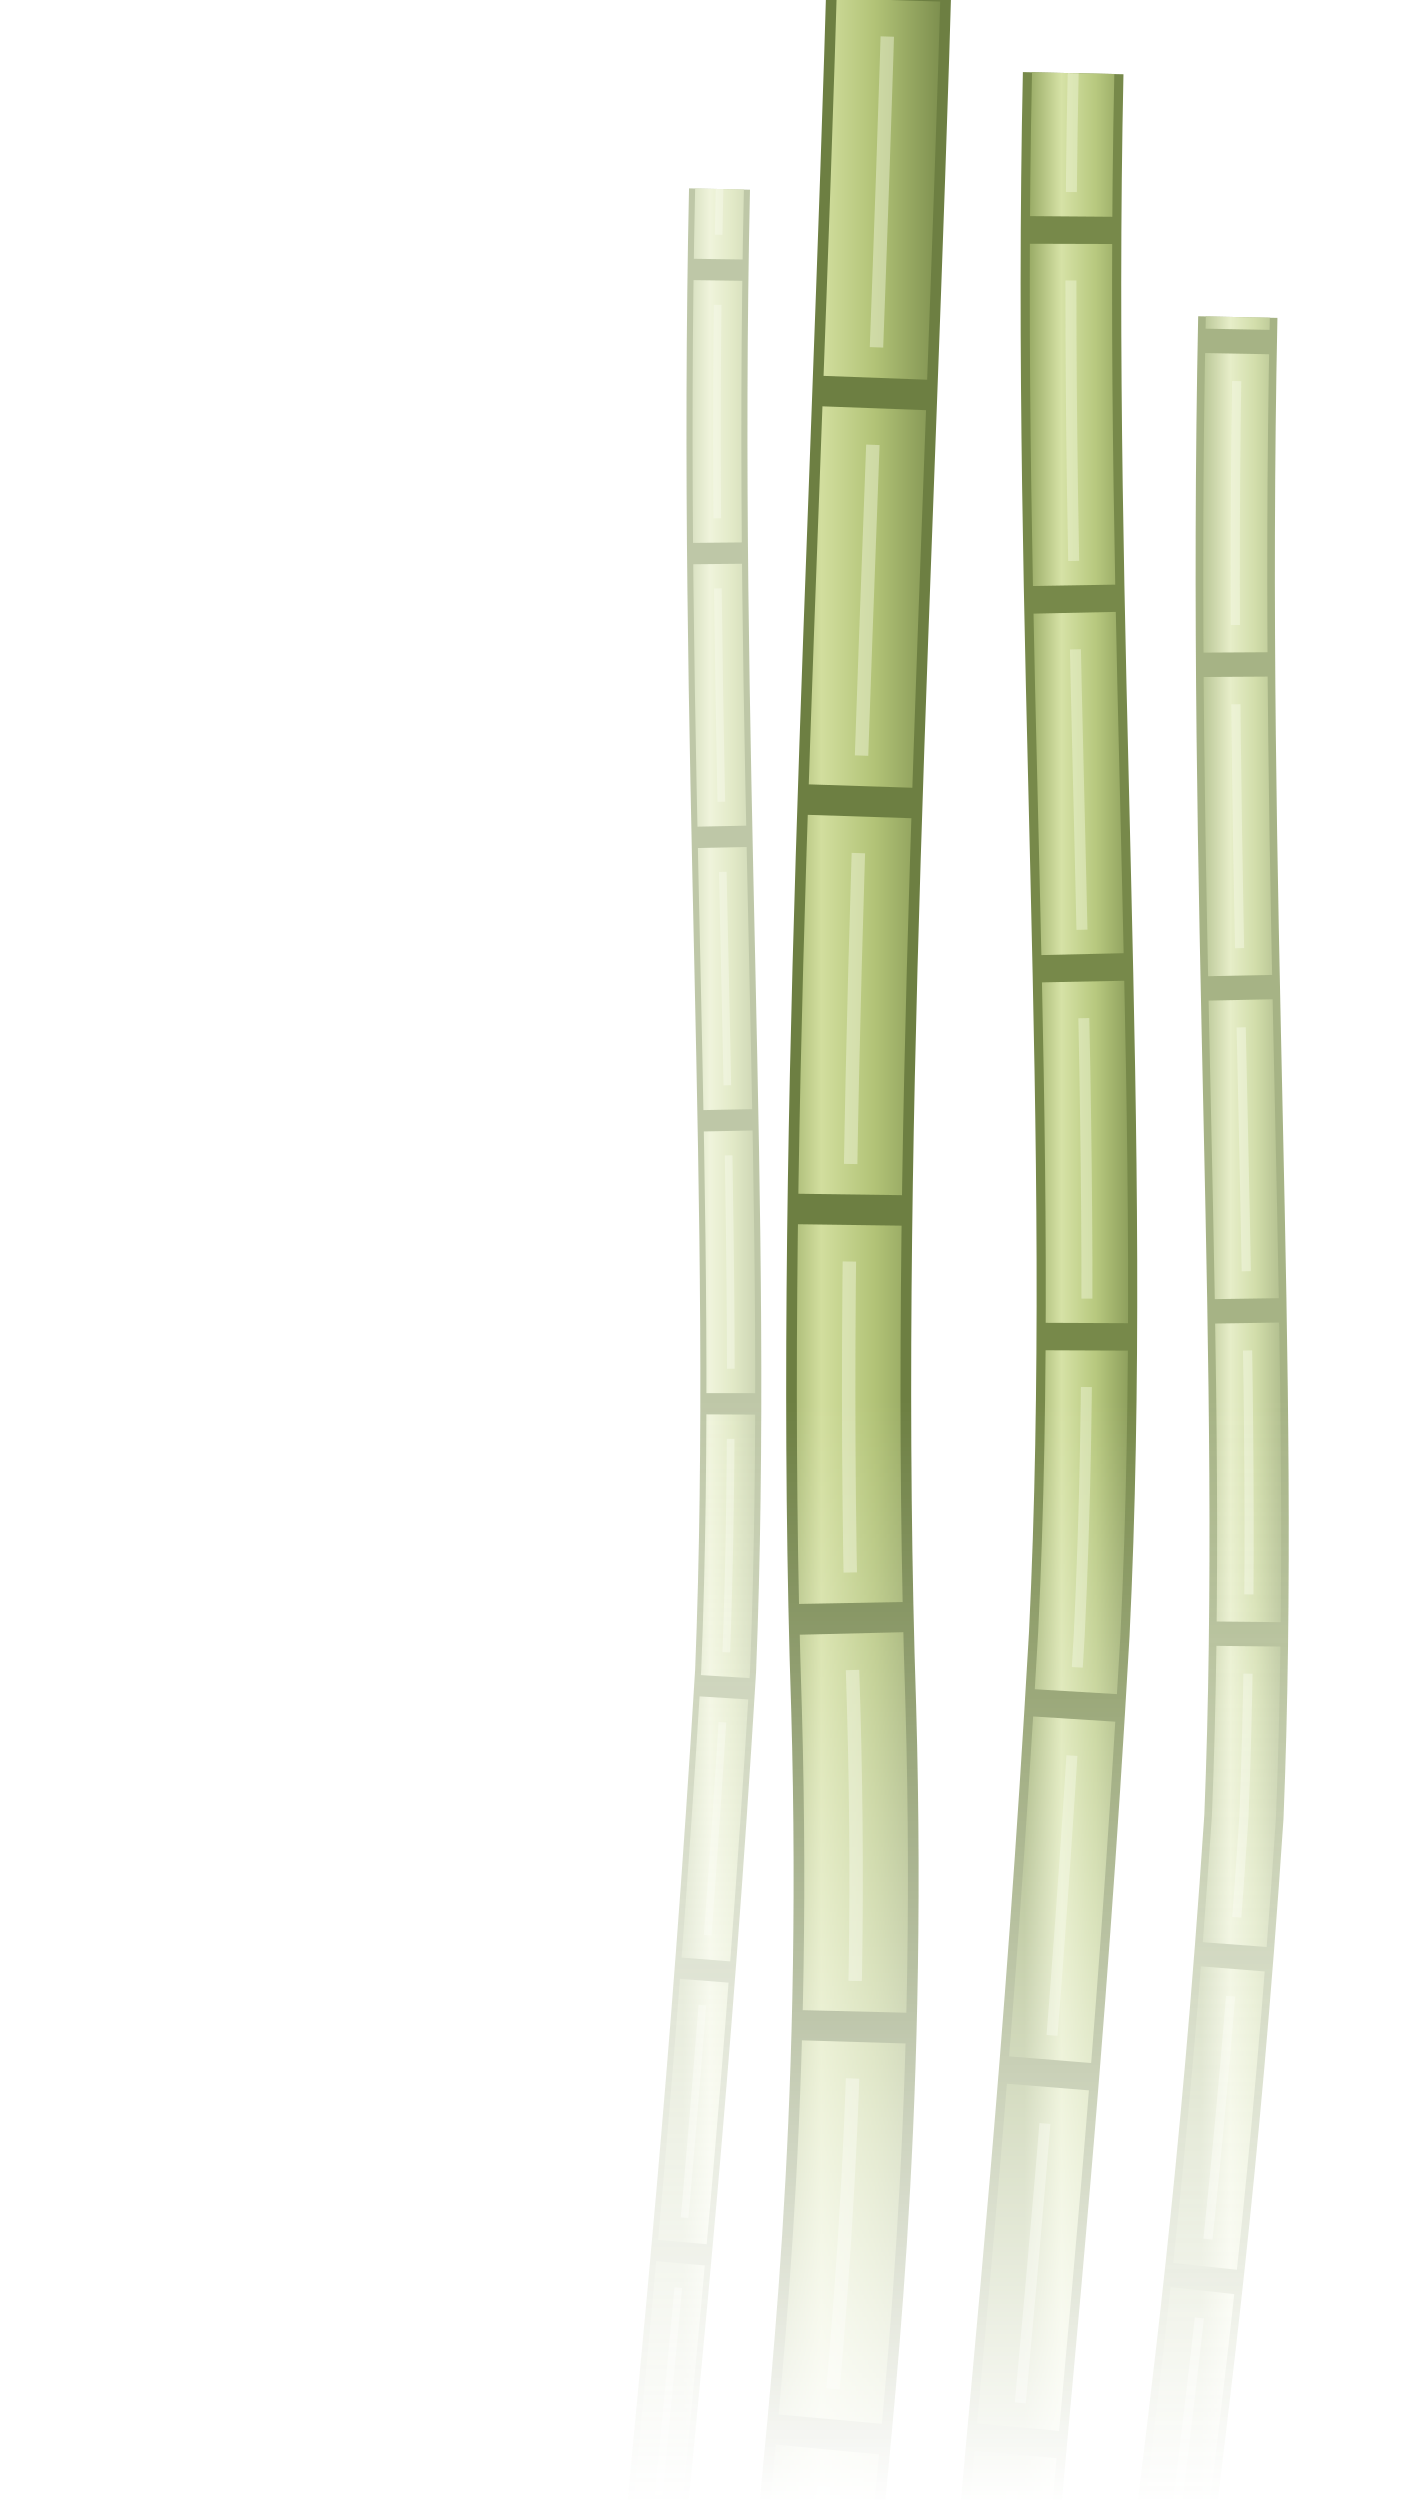
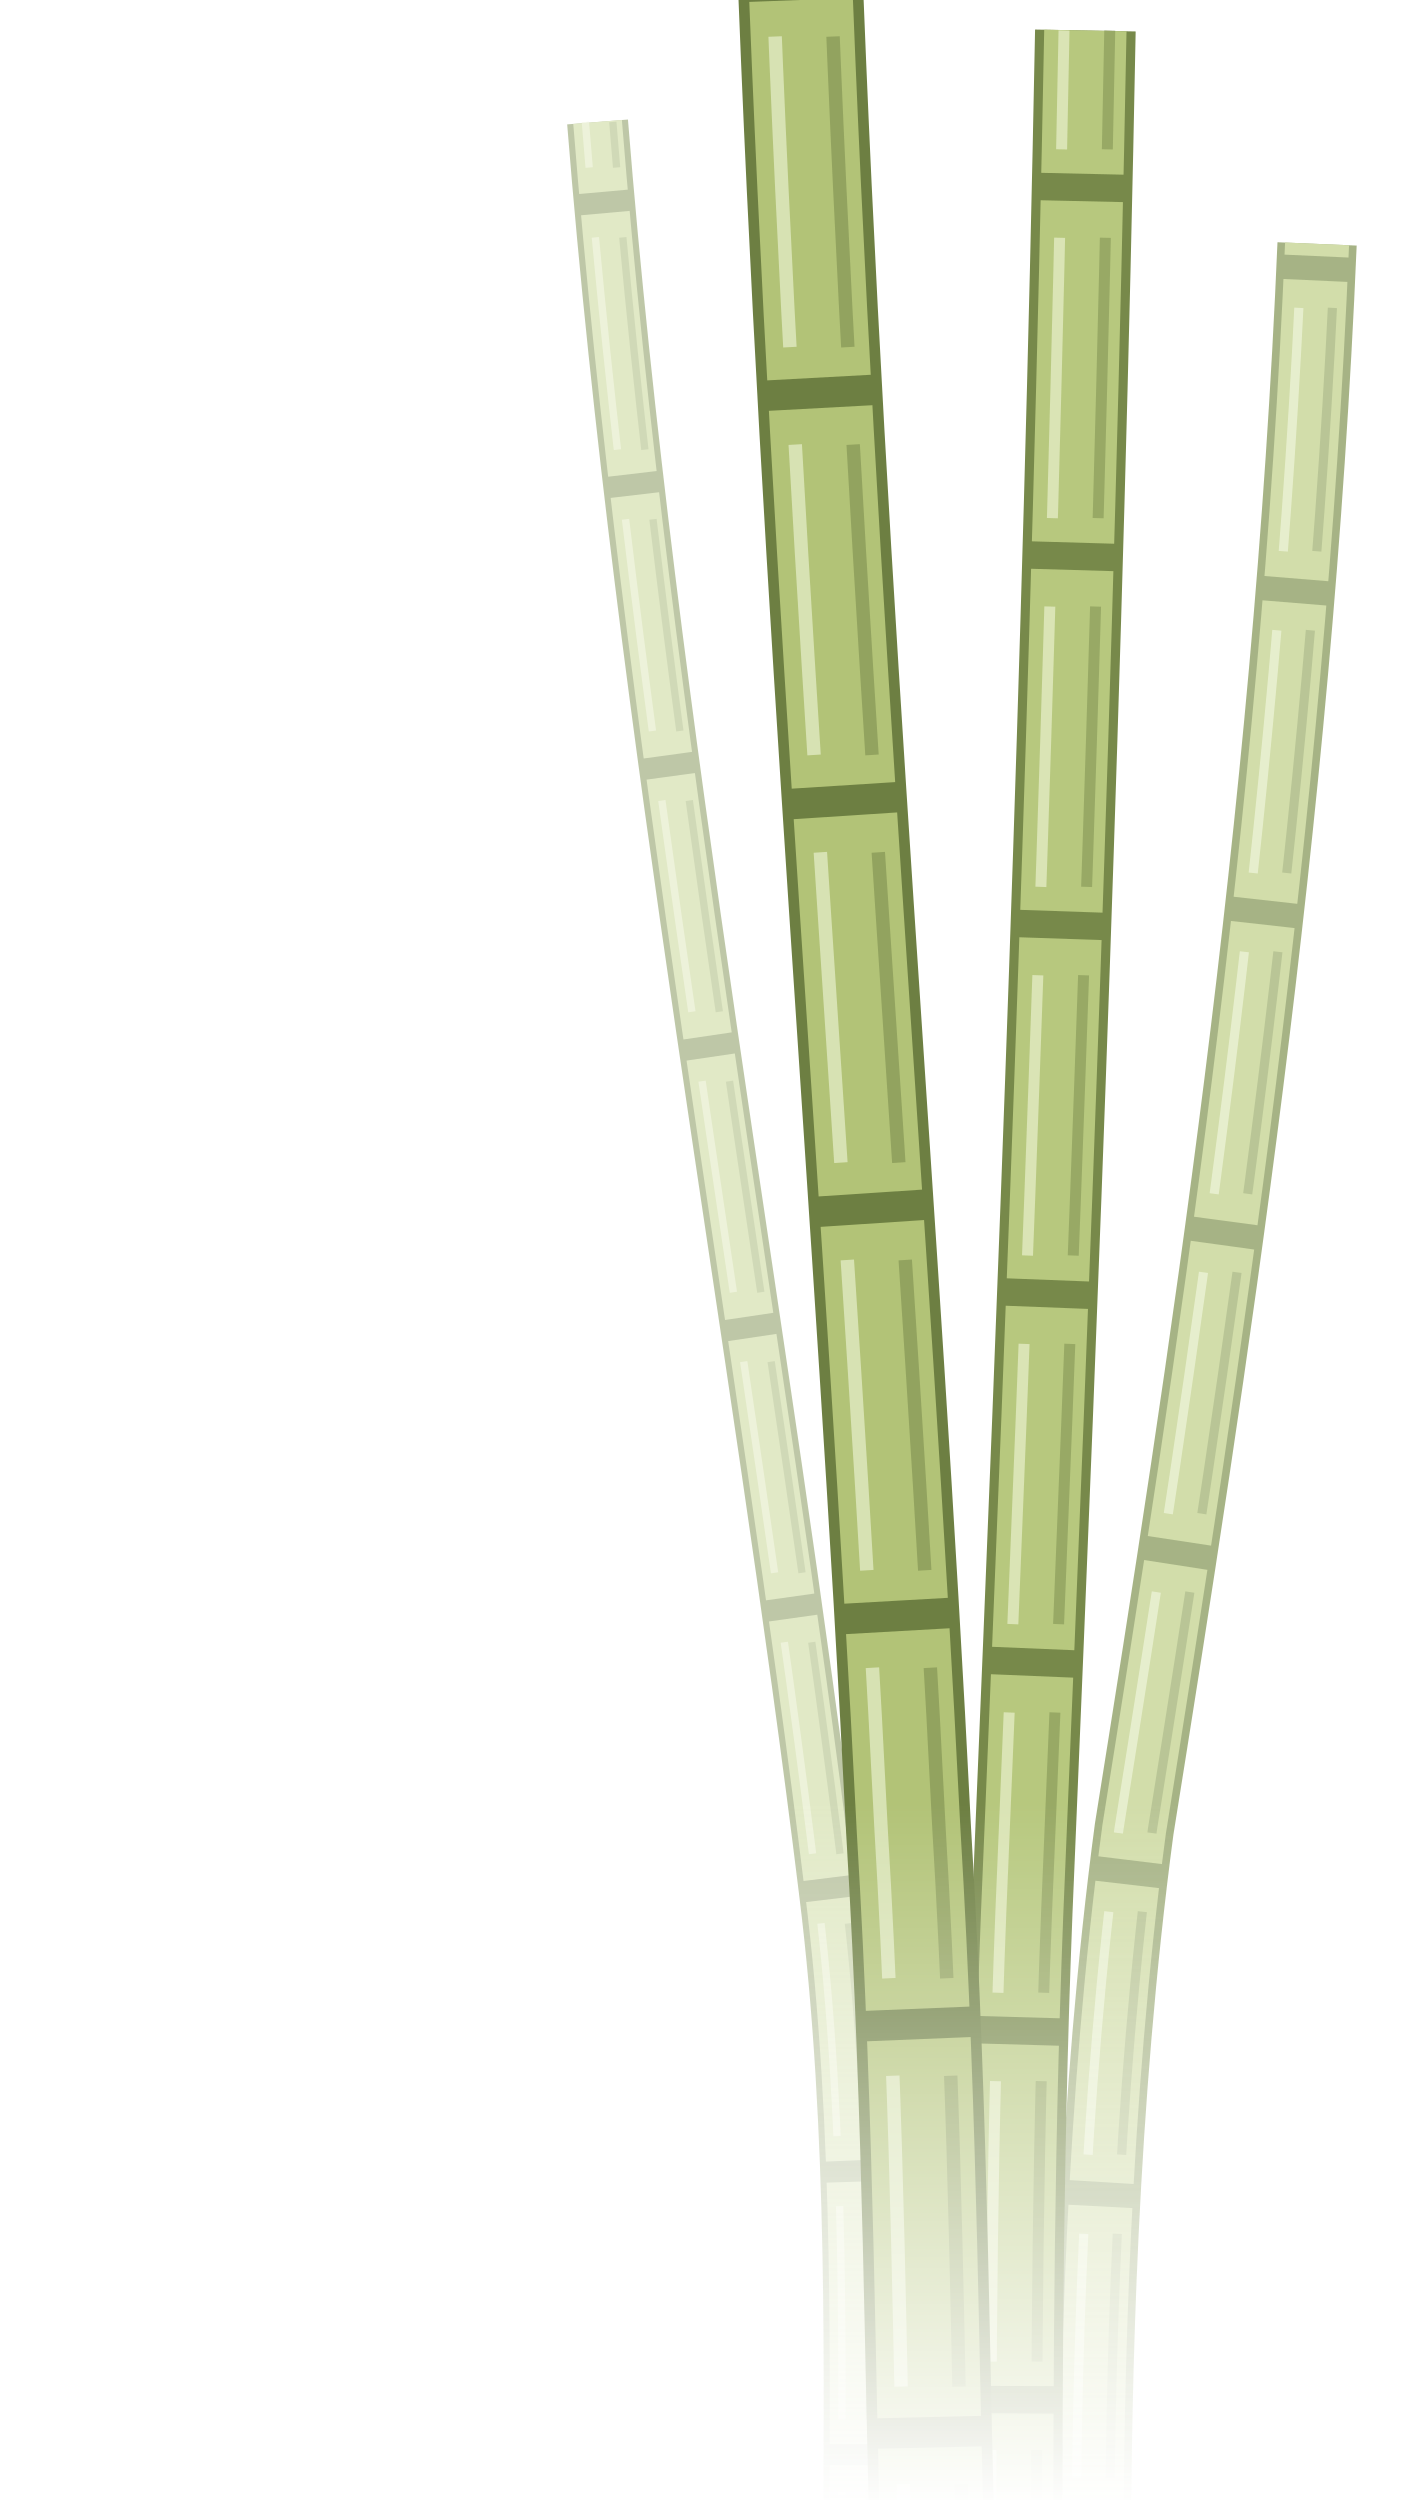
<svg xmlns="http://www.w3.org/2000/svg" viewBox="0 0 460 820">
  <defs>
-     <path id="cA" d="M292-20C286 190 274 380 280 560 284 700 272 792 268 840" />
-     <path id="cB" d="M352 24C348 210 362 372 354 536 346 676 336 770 330 840" />
-     <path id="cC" d="M406 104C402 296 414 448 408 596 400 716 390 788 384 840" />
-     <path id="cD" d="M236 62C232 244 244 398 238 548 230 680 220 776 214 840" />
-     <linearGradient id="gA" gradientUnits="userSpaceOnUse" x1="252" y1="0" x2="310" y2="0">
-       <stop offset="0" stop-color="#8a9d55" />
-       <stop offset=".3" stop-color="#d2de9e" />
-       <stop offset=".6" stop-color="#b2c377" />
-       <stop offset="1" stop-color="#7a8c4c" />
-     </linearGradient>
-     <linearGradient id="gB" gradientUnits="userSpaceOnUse" x1="336" y1="0" x2="374" y2="0">
-       <stop offset="0" stop-color="#90a35c" />
-       <stop offset=".32" stop-color="#d6e2a6" />
-       <stop offset=".62" stop-color="#b7c87e" />
-       <stop offset="1" stop-color="#7f9151" />
-     </linearGradient>
-     <linearGradient id="gC" gradientUnits="userSpaceOnUse" x1="394" y1="0" x2="422" y2="0">
-       <stop offset="0" stop-color="#9aac68" />
-       <stop offset=".34" stop-color="#dde7b3" />
-       <stop offset=".64" stop-color="#c0d089" />
-       <stop offset="1" stop-color="#8b9d5c" />
-     </linearGradient>
-     <linearGradient id="gD" gradientUnits="userSpaceOnUse" x1="224" y1="0" x2="250" y2="0">
-       <stop offset="0" stop-color="#9db06b" />
-       <stop offset=".34" stop-color="#e0e9b8" />
-       <stop offset=".64" stop-color="#c4d38e" />
-       <stop offset="1" stop-color="#90a260" />
-     </linearGradient>
+     <path id="cA" d="M262-20C270 200 288 400 298 600 304 700 304 782 306 840" />
+     <path id="cB" d="M356 10C352 220 344 420 336 610 332 700 332 782 332 840" />
+     <path id="cC" d="M432 80C424 270 396 450 372 600 360 690 358 782 358 840" />
+     <path id="cD" d="M196 40C212 240 250 440 272 620 282 700 280 782 280 840" />
    <linearGradient id="bfade" x1="0" y1="0" x2="0" y2="1">
      <stop offset="0" stop-color="#fff" />
-       <stop offset=".56" stop-color="#fff" />
+       <stop offset=".72" stop-color="#fff" />
      <stop offset="1" stop-color="#000" />
    </linearGradient>
    <mask id="bmask">
      <rect x="0" y="0" width="460" height="820" fill="url(#bfade)" />
    </mask>
  </defs>
-   <g mask="url(#bmask)">
-     <g fill="none">
-       <g opacity=".5">
-         <use href="#cD" stroke="#7d9050" stroke-width="20" />
-         <use href="#cD" stroke="url(#gD)" stroke-width="16" stroke-dasharray="86 7" stroke-dashoffset="-30" />
-         <use href="#cD" stroke="#eef4d5" stroke-width="2.5" stroke-dasharray="70 23" stroke-dashoffset="-38" opacity=".5" />
-       </g>
-       <g opacity=".72">
-         <use href="#cC" stroke="#849656" stroke-width="26" />
-         <use href="#cC" stroke="url(#gC)" stroke-width="21" stroke-dasharray="98 8" stroke-dashoffset="-12" />
-         <use href="#cC" stroke="#f0f6da" stroke-width="3" stroke-dasharray="80 26" stroke-dashoffset="-21" opacity=".5" />
-       </g>
-       <use href="#cB" stroke="#77894a" stroke-width="33" />
-       <use href="#cB" stroke="url(#gB)" stroke-width="27" stroke-dasharray="112 9" stroke-dashoffset="-56" />
-       <use href="#cB" stroke="#f0f6da" stroke-width="3.6" stroke-dasharray="92 29" stroke-dashoffset="-68" opacity=".45" />
-       <use href="#cA" stroke="#6d7f42" stroke-width="41" />
-       <use href="#cA" stroke="url(#gA)" stroke-width="34" stroke-dasharray="124 10" stroke-dashoffset="-20" />
-       <use href="#cA" stroke="#f2f7de" stroke-width="4.4" stroke-dasharray="102 32" stroke-dashoffset="-32" opacity=".45" />
+   <g mask="url(#bmask)" fill="none">
+     <g opacity=".5">
+       <use href="#cD" stroke="#7d9050" stroke-width="20" />
+       <use href="#cD" stroke="#c4d38e" stroke-width="16" stroke-dasharray="86 7" stroke-dashoffset="-30" />
+       <use href="#cD" transform="translate(-4 0)" stroke="#e6eec6" stroke-width="2.4" stroke-dasharray="70 23" stroke-dashoffset="-38" opacity=".7" />
+       <use href="#cD" transform="translate(5 0)" stroke="#8ba05c" stroke-width="2.4" stroke-dasharray="70 23" stroke-dashoffset="-38" opacity=".6" />
    </g>
+     <g opacity=".72">
+       <use href="#cC" stroke="#849656" stroke-width="26" />
+       <use href="#cC" stroke="#c0d089" stroke-width="21" stroke-dasharray="98 8" stroke-dashoffset="-12" />
+       <use href="#cC" transform="translate(-5 0)" stroke="#eaf2ce" stroke-width="3" stroke-dasharray="80 26" stroke-dashoffset="-21" opacity=".7" />
+       <use href="#cC" transform="translate(6 0)" stroke="#87995a" stroke-width="3" stroke-dasharray="80 26" stroke-dashoffset="-21" opacity=".6" />
+     </g>
+     <use href="#cB" stroke="#77894a" stroke-width="33" />
+     <use href="#cB" stroke="#b7c87e" stroke-width="27" stroke-dasharray="112 9" stroke-dashoffset="-56" />
+     <use href="#cB" transform="translate(-7 0)" stroke="#ecf3d2" stroke-width="3.6" stroke-dasharray="92 29" stroke-dashoffset="-68" opacity=".65" />
+     <use href="#cB" transform="translate(8 0)" stroke="#7e9051" stroke-width="3.6" stroke-dasharray="92 29" stroke-dashoffset="-68" opacity=".55" />
+     <use href="#cA" stroke="#6d7f42" stroke-width="41" />
+     <use href="#cA" stroke="#b2c377" stroke-width="34" stroke-dasharray="124 10" stroke-dashoffset="-20" />
+     <use href="#cA" transform="translate(-9 0)" stroke="#eef5d8" stroke-width="4.4" stroke-dasharray="102 32" stroke-dashoffset="-32" opacity=".62" />
+     <use href="#cA" transform="translate(10 0)" stroke="#78894b" stroke-width="4.4" stroke-dasharray="102 32" stroke-dashoffset="-32" opacity=".55" />
  </g>
</svg>
